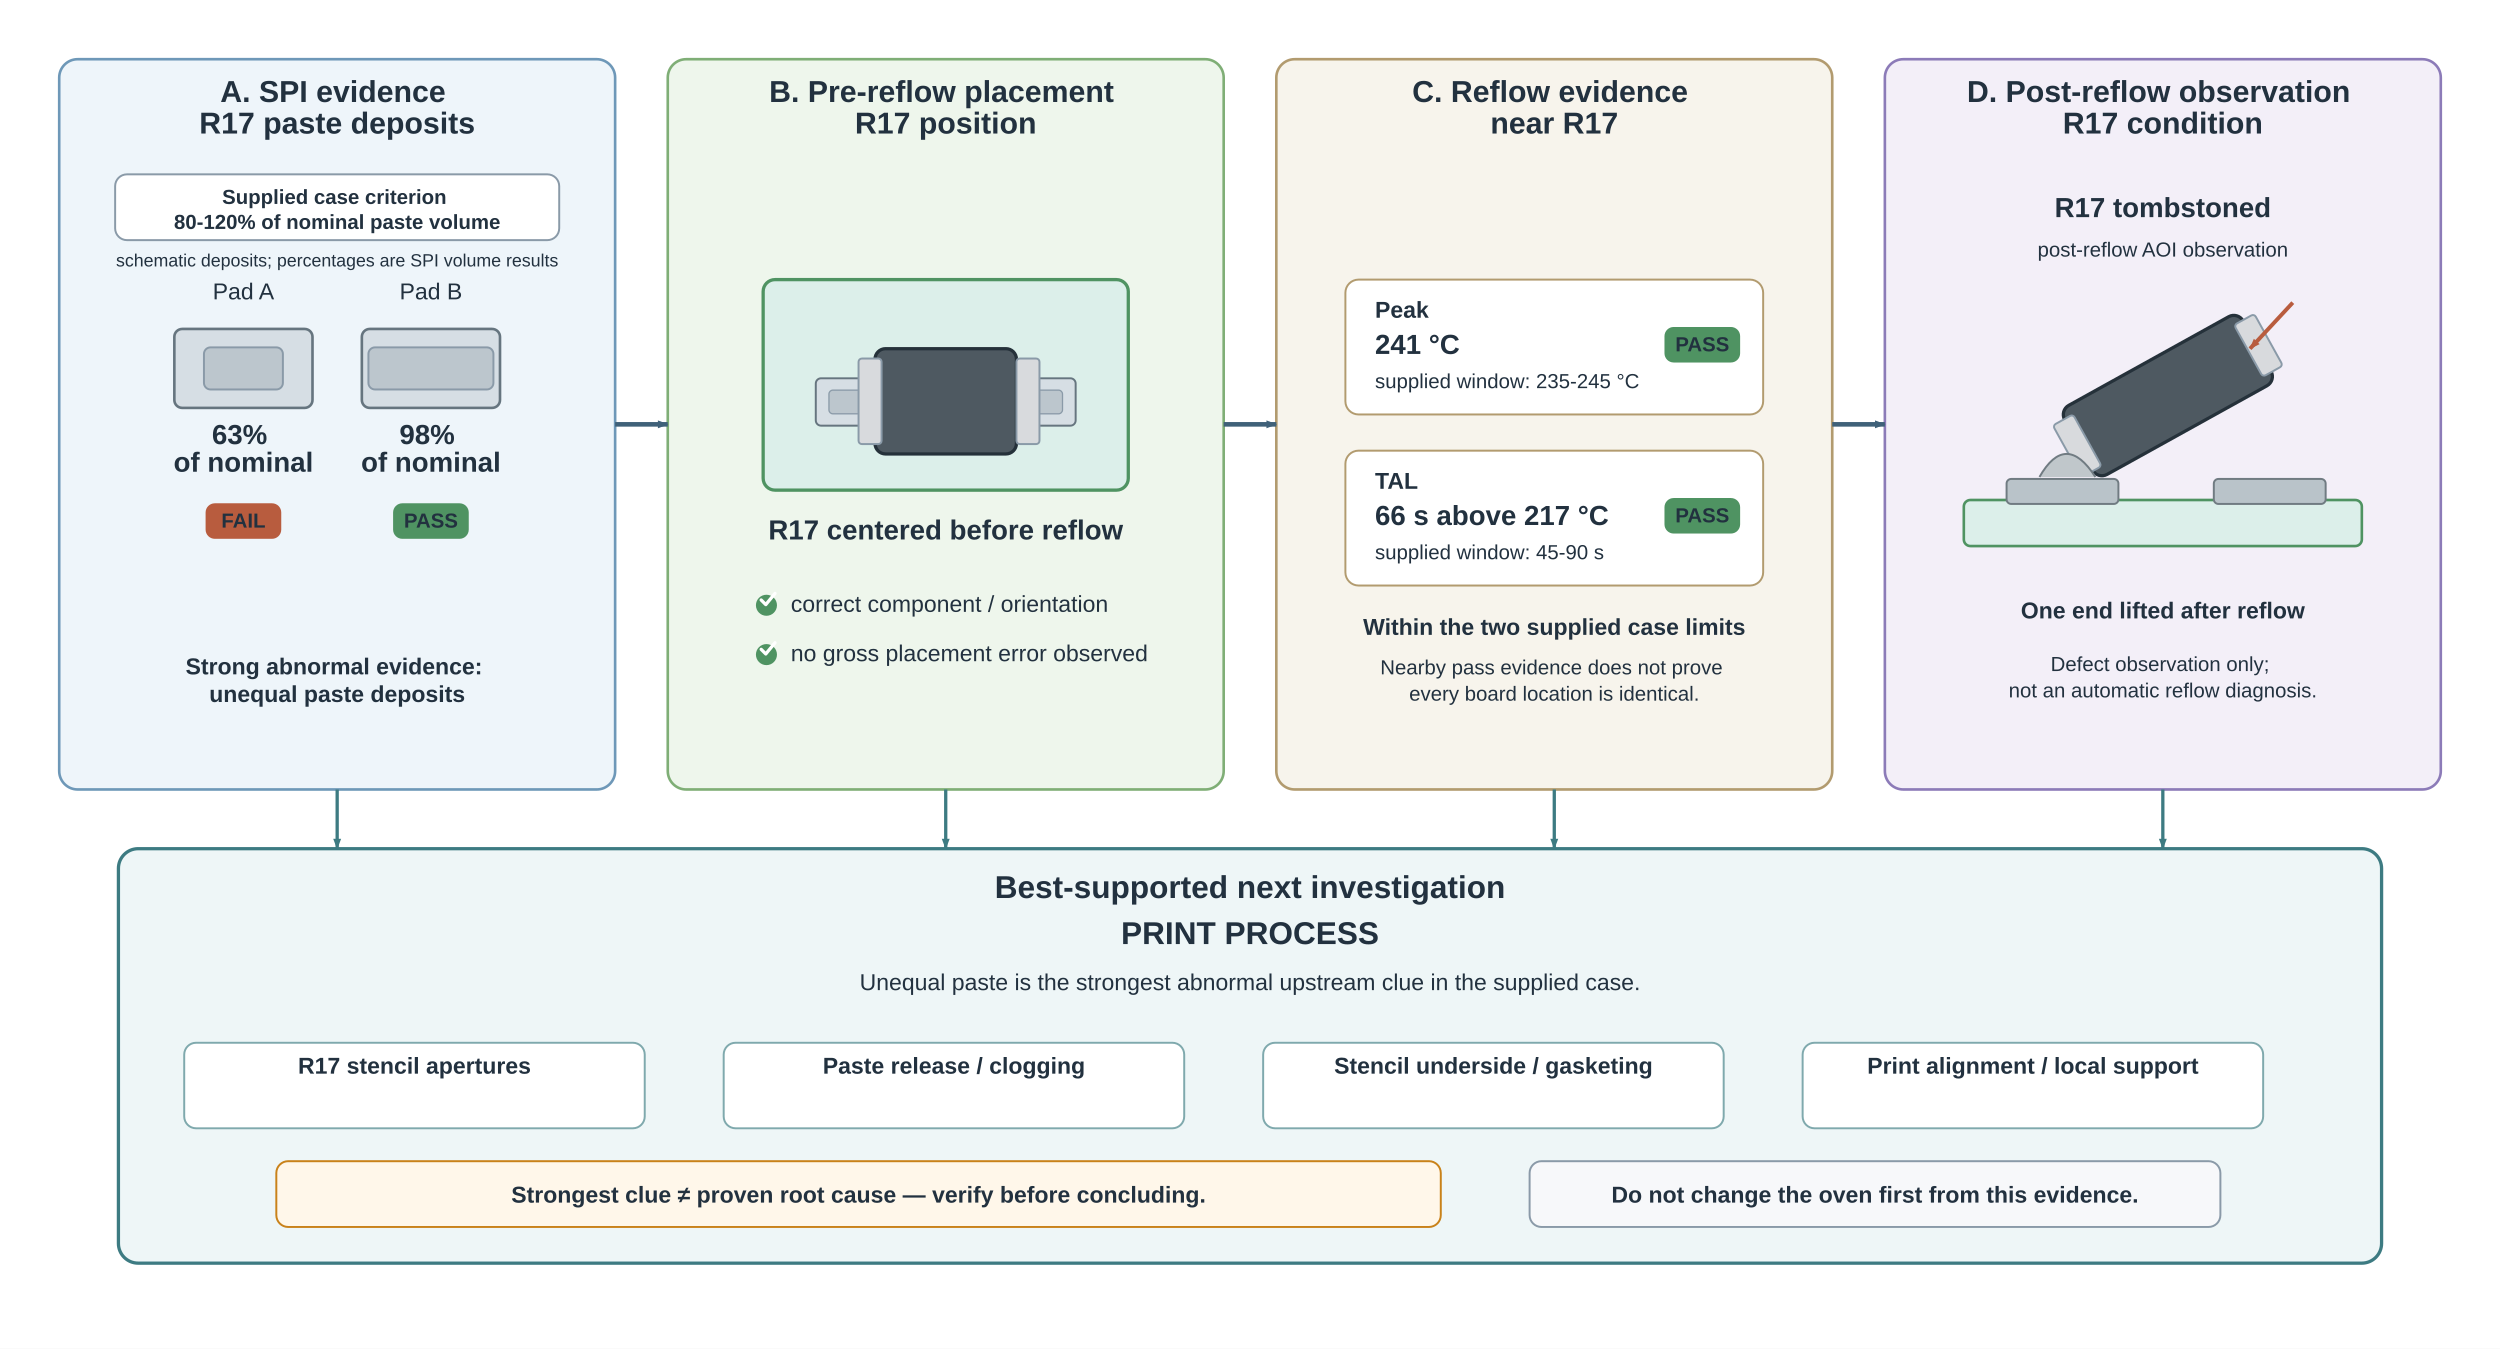
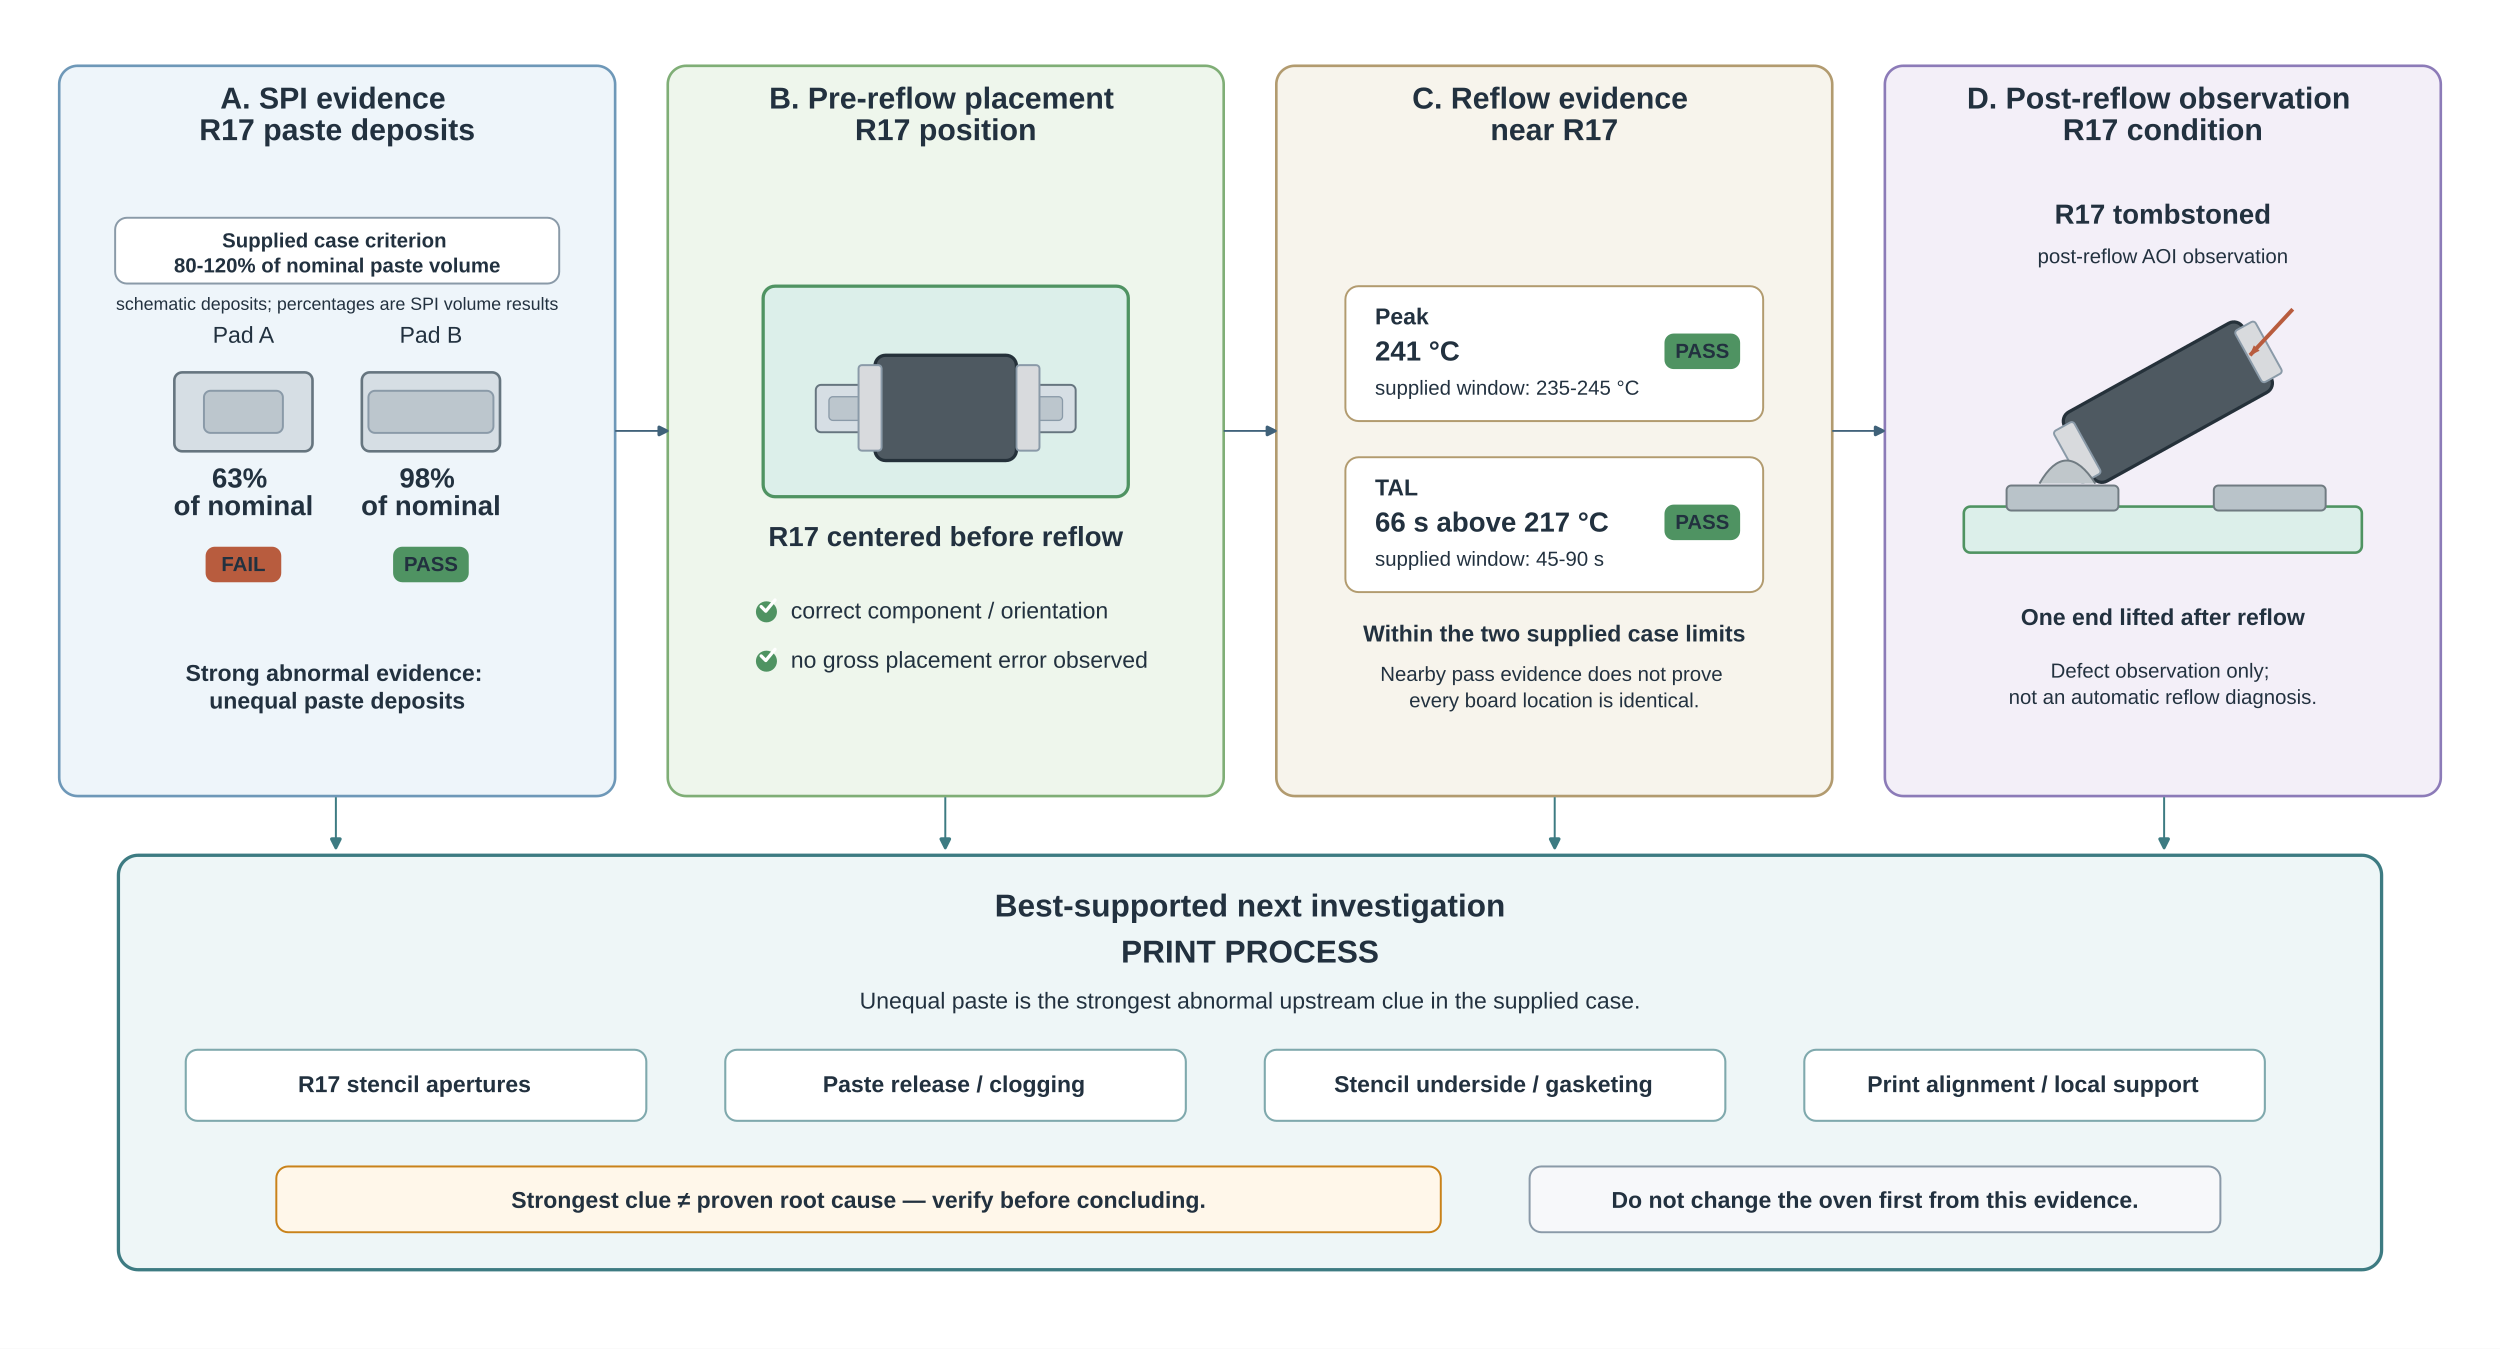
- <svg xmlns="http://www.w3.org/2000/svg" width="3800" height="2050" viewBox="0 0 3800 2050" preserveAspectRatio="xMidYMid meet">
-   <rect x="0" y="0" width="100%" height="100%" fill="#ffffff" />
-   <defs>
+ <svg xmlns="http://www.w3.org/2000/svg" width="3800" height="2050" viewBox="0 0 3800 2050" preserveAspectRatio="xMidYMid meet" version="1.1" id="svg63">
+   <rect x="0" y="0" width="100%" height="100%" fill="#ffffff" id="rect1" />
+   <defs id="defs3">
+     <marker style="overflow:visible" id="RoundedArrow" refX="0" refY="0" orient="auto-start-reverse" markerWidth="1" markerHeight="1" viewBox="0 0 1 1" preserveAspectRatio="xMidYMid">
+       <path transform="scale(0.7)" d="m -0.211,-4.106 6.422,3.211 a 1,1 90 0 1 0,1.789 L -0.211,4.106 A 1.236,1.236 31.717 0 1 -2,3 v -6 a 1.236,1.236 148.283 0 1 1.789,-1.106 z" style="fill:context-stroke;fill-rule:evenodd;stroke:none" id="path8" />
+     </marker>
    <marker id="arrowBlue" markerWidth="18" markerHeight="18" refX="15" refY="6" orient="auto" markerUnits="userSpaceOnUse">
-       <path d="M0,0 L0,12 L16,6 z" fill="#3F6179" />
+       <path d="M0,0 L0,12 L16,6 z" fill="#3F6179" id="path1" />
    </marker>
    <marker id="arrowTeal" markerWidth="18" markerHeight="18" refX="15" refY="6" orient="auto" markerUnits="userSpaceOnUse">
-       <path d="M0,0 L0,12 L16,6 z" fill="#3D7B82" />
+       <path d="M0,0 L0,12 L16,6 z" fill="#3D7B82" id="path2" />
    </marker>
    <marker id="arrowAmber" markerWidth="18" markerHeight="18" refX="15" refY="6" orient="auto" markerUnits="userSpaceOnUse">
-       <path d="M0,0 L0,12 L16,6 z" fill="#B85C3E" />
+       <path d="M0,0 L0,12 L16,6 z" fill="#B85C3E" id="path3" />
    </marker>
-     <style>
+     <style id="style3">
    text{font-family:Arial,Helvetica,sans-serif;fill:#22313F}
    .panelTitle{font-size:46px;font-weight:700}
    .metric{font-size:42px;font-weight:700}
    .body{font-size:35px}
    .small{font-size:31px}
    .tiny{font-size:27px}
    .conclusion{font-size:48px;font-weight:700}
  </style>
  </defs>
-   <rect x="90" y="90" width="845" height="1110" rx="28" fill="#EEF5FA" stroke="#6E98B8" stroke-width="4" />
-   <text x="512.5" y="155" class="panelTitle" text-anchor="middle">
-     <tspan x="512.5" dy="0">A. SPI evidence</tspan>
-     <tspan x="512.5" dy="48">R17 paste deposits</tspan>
+   <rect x="90" y="100" width="845" height="1110" rx="28" fill="#eef5fa" stroke="#6e98b8" stroke-width="4" id="rect3" />
+   <text x="512.5" y="165" class="panelTitle" text-anchor="middle" id="text4">
+     <tspan x="512.5" dy="0" id="tspan3">A. SPI evidence</tspan>
+     <tspan x="512.5" dy="48" id="tspan4">R17 paste deposits</tspan>
  </text>
-   <rect x="1015" y="90" width="845" height="1110" rx="28" fill="#EEF6EC" stroke="#7FAE76" stroke-width="4" />
-   <text x="1437.5" y="155" class="panelTitle" text-anchor="middle">
-     <tspan x="1437.5" dy="0">B. Pre-reflow placement</tspan>
-     <tspan x="1437.5" dy="48">R17 position</tspan>
+   <rect x="1015" y="100" width="845" height="1110" rx="28" fill="#eef6ec" stroke="#7fae76" stroke-width="4" id="rect4" />
+   <text x="1437.5" y="165" class="panelTitle" text-anchor="middle" id="text6">
+     <tspan x="1437.5" dy="0" id="tspan5">B. Pre-reflow placement</tspan>
+     <tspan x="1437.5" dy="48" id="tspan6">R17 position</tspan>
  </text>
-   <rect x="1940" y="90" width="845" height="1110" rx="28" fill="#F7F4EC" stroke="#B29B6F" stroke-width="4" />
-   <text x="2362.5" y="155" class="panelTitle" text-anchor="middle">
-     <tspan x="2362.5" dy="0">C. Reflow evidence</tspan>
-     <tspan x="2362.5" dy="48">near R17</tspan>
+   <rect x="1940" y="100" width="845" height="1110" rx="28" fill="#f7f4ec" stroke="#b29b6f" stroke-width="4" id="rect6" />
+   <text x="2362.5" y="165" class="panelTitle" text-anchor="middle" id="text8">
+     <tspan x="2362.5" dy="0" id="tspan7">C. Reflow evidence</tspan>
+     <tspan x="2362.5" dy="48" id="tspan8">near R17</tspan>
  </text>
-   <rect x="2865" y="90" width="845" height="1110" rx="28" fill="#F3EFF8" stroke="#8C7BB8" stroke-width="4" />
-   <text x="3287.5" y="155" class="panelTitle" text-anchor="middle">
-     <tspan x="3287.5" dy="0">D. Post-reflow observation</tspan>
-     <tspan x="3287.5" dy="48">R17 condition</tspan>
+   <rect x="2865" y="100" width="845" height="1110" rx="28" fill="#f3eff8" stroke="#8c7bb8" stroke-width="4" id="rect8" />
+   <text x="3287.5" y="165" class="panelTitle" text-anchor="middle" id="text10">
+     <tspan x="3287.5" dy="0" id="tspan9">D. Post-reflow observation</tspan>
+     <tspan x="3287.5" dy="48" id="tspan10">R17 condition</tspan>
  </text>
-   <rect x="175" y="265" width="675" height="100" rx="18" fill="#ffffff" stroke="#8A9AA8" stroke-width="3" />
-   <text x="512.5" y="310" class="small" text-anchor="middle" font-weight="700">
-     <tspan x="512.5" dy="0">Supplied case criterion</tspan>
-     <tspan x="512.5" dy="38">80-120% of nominal paste volume</tspan>
+   <rect x="175" y="331" width="675" height="100" rx="18" fill="#ffffff" stroke="#8a9aa8" stroke-width="3" id="rect10" />
+   <text x="512.5" y="376" class="small" text-anchor="middle" font-weight="700" id="text12">
+     <tspan x="512.5" dy="0" id="tspan11">Supplied case criterion</tspan>
+     <tspan x="512.5" dy="38" id="tspan12">80-120% of nominal paste volume</tspan>
  </text>
-   <text x="512.5" y="405" class="tiny" text-anchor="middle" fill="#5D6B78">schematic deposits; percentages are SPI volume results</text>
-   <rect x="265" y="500" width="210" height="120" rx="12" fill="#D6DEE4" stroke="#66757F" stroke-width="4" />
-   <rect x="310.0" y="528" width="120" height="64" rx="10" fill="#BCC6CD" stroke="#8A9AA8" stroke-width="3" />
-   <text x="370" y="455" class="body" text-anchor="middle">
-     <tspan x="370" dy="0">Pad A</tspan>
+   <text x="512.5" y="471" class="tiny" text-anchor="middle" fill="#5D6B78" id="text13">schematic deposits; percentages are SPI volume results</text>
+   <rect x="265" y="566" width="210" height="120" rx="12" fill="#d6dee4" stroke="#66757f" stroke-width="4" id="rect13" />
+   <rect x="310" y="594" width="120" height="64" rx="10" fill="#bcc6cd" stroke="#8a9aa8" stroke-width="3" id="rect14" />
+   <text x="370" y="521" class="body" text-anchor="middle" id="text14">
+     <tspan x="370" dy="0" id="tspan14">Pad A</tspan>
  </text>
-   <text x="370" y="675" class="metric" text-anchor="middle">
-     <tspan x="370" dy="0">63%</tspan>
-     <tspan x="370" dy="42">of nominal</tspan>
+   <text x="370" y="741" class="metric" text-anchor="middle" id="text16">
+     <tspan x="370" dy="0" id="tspan15">63%</tspan>
+     <tspan x="370" dy="42" id="tspan16">of nominal</tspan>
  </text>
-   <rect x="312.5" y="765" width="115" height="54" rx="14" fill="#B85C3E" />
-   <text x="370.0" y="802" class="small" text-anchor="middle" fill="#ffffff" font-weight="700">FAIL</text>
-   <rect x="550" y="500" width="210" height="120" rx="12" fill="#D6DEE4" stroke="#66757F" stroke-width="4" />
-   <rect x="560.0" y="528" width="190" height="64" rx="10" fill="#BCC6CD" stroke="#8A9AA8" stroke-width="3" />
-   <text x="655" y="455" class="body" text-anchor="middle">
-     <tspan x="655" dy="0">Pad B</tspan>
+   <rect x="312.5" y="831" width="115" height="54" rx="14" fill="#b85c3e" id="rect16" />
+   <text x="370" y="868" class="small" text-anchor="middle" fill="#ffffff" font-weight="700" id="text17">FAIL</text>
+   <rect x="550" y="566" width="210" height="120" rx="12" fill="#d6dee4" stroke="#66757f" stroke-width="4" id="rect17" />
+   <rect x="560" y="594" width="190" height="64" rx="10" fill="#bcc6cd" stroke="#8a9aa8" stroke-width="3" id="rect18" />
+   <text x="655" y="521" class="body" text-anchor="middle" id="text18">
+     <tspan x="655" dy="0" id="tspan18">Pad B</tspan>
  </text>
-   <text x="655" y="675" class="metric" text-anchor="middle">
-     <tspan x="655" dy="0">98%</tspan>
-     <tspan x="655" dy="42">of nominal</tspan>
+   <text x="655" y="741" class="metric" text-anchor="middle" id="text20">
+     <tspan x="655" dy="0" id="tspan19">98%</tspan>
+     <tspan x="655" dy="42" id="tspan20">of nominal</tspan>
  </text>
-   <rect x="597.5" y="765" width="115" height="54" rx="14" fill="#4F9362" />
-   <text x="655.0" y="802" class="small" text-anchor="middle" fill="#ffffff" font-weight="700">PASS</text>
-   <text x="512.5" y="1025" class="body" text-anchor="middle" fill="#7B4A2D" font-weight="700">
-     <tspan x="512.5" dy="0">Strong abnormal evidence:</tspan>
-     <tspan x="512.5" dy="42">unequal paste deposits</tspan>
+   <rect x="597.5" y="831" width="115" height="54" rx="14" fill="#4f9362" id="rect20" />
+   <text x="655" y="868" class="small" text-anchor="middle" fill="#ffffff" font-weight="700" id="text21">PASS</text>
+   <text x="512.5" y="1035" class="body" text-anchor="middle" fill="#7B4A2D" font-weight="700" id="text22">
+     <tspan x="512.5" dy="0" id="tspan21">Strong abnormal evidence:</tspan>
+     <tspan x="512.5" dy="42" id="tspan22">unequal paste deposits</tspan>
  </text>
-   <rect x="1160" y="425" width="555" height="320" rx="18" fill="#DCEFEA" stroke="#4F9362" stroke-width="5" />
-   <rect x="1240" y="575" width="180" height="72" rx="8" fill="#D6DEE4" stroke="#66757F" stroke-width="3" />
-   <rect x="1260" y="593" width="140" height="36" rx="6" fill="#BCC6CD" stroke="#8A9AA8" stroke-width="2" />
-   <rect x="1455" y="575" width="180" height="72" rx="8" fill="#D6DEE4" stroke="#66757F" stroke-width="3" />
-   <rect x="1475" y="593" width="140" height="36" rx="6" fill="#BCC6CD" stroke="#8A9AA8" stroke-width="2" />
-   <rect x="1330" y="530" width="215" height="160" rx="16" fill="#4E5961" stroke="#25313A" stroke-width="5" />
-   <rect x="1305" y="545" width="35" height="130" rx="5" fill="#D8DADD" stroke="#8A9AA8" stroke-width="3" />
-   <rect x="1545" y="545" width="35" height="130" rx="5" fill="#D8DADD" stroke="#8A9AA8" stroke-width="3" />
-   <text x="1437.5" y="820" class="metric" text-anchor="middle">
-     <tspan x="1437.5" dy="0">R17 centered before reflow</tspan>
+   <rect x="1160" y="435" width="555" height="320" rx="18" fill="#dcefea" stroke="#4f9362" stroke-width="5" id="rect22" />
+   <rect x="1240" y="585" width="180" height="72" rx="8" fill="#d6dee4" stroke="#66757f" stroke-width="3" id="rect23" />
+   <rect x="1260" y="603" width="140" height="36" rx="6" fill="#bcc6cd" stroke="#8a9aa8" stroke-width="2" id="rect24" />
+   <rect x="1455" y="585" width="180" height="72" rx="8" fill="#d6dee4" stroke="#66757f" stroke-width="3" id="rect25" />
+   <rect x="1475" y="603" width="140" height="36" rx="6" fill="#bcc6cd" stroke="#8a9aa8" stroke-width="2" id="rect26" />
+   <rect x="1330" y="540" width="215" height="160" rx="16" fill="#4e5961" stroke="#25313a" stroke-width="5" id="rect27" />
+   <rect x="1305" y="555" width="35" height="130" rx="5" fill="#d8dadd" stroke="#8a9aa8" stroke-width="3" id="rect28" />
+   <rect x="1545" y="555" width="35" height="130" rx="5" fill="#d8dadd" stroke="#8a9aa8" stroke-width="3" id="rect29" />
+   <text x="1437.5" y="830" class="metric" text-anchor="middle" id="text29">
+     <tspan x="1437.5" dy="0" id="tspan29">R17 centered before reflow</tspan>
  </text>
-   <circle cx="1165" cy="920" r="16" fill="#4F9362" />
-   <path d="M 1157 912 l 7 7 l 14 -17" fill="none" stroke="#ffffff" stroke-width="5" stroke-linecap="round" stroke-linejoin="round" />
-   <text x="1202" y="930" class="body" text-anchor="start">correct component / orientation</text>
-   <circle cx="1165" cy="995" r="16" fill="#4F9362" />
-   <path d="M 1157 987 l 7 7 l 14 -17" fill="none" stroke="#ffffff" stroke-width="5" stroke-linecap="round" stroke-linejoin="round" />
-   <text x="1202" y="1005" class="body" text-anchor="start">no gross placement error observed</text>
-   <rect x="2045" y="425" width="635" height="205" rx="20" fill="#ffffff" stroke="#B29B6F" stroke-width="3" />
-   <text x="2090" y="483" class="body" text-anchor="start" font-weight="700">Peak</text>
-   <text x="2090" y="538" class="metric" text-anchor="start">241 °C</text>
-   <text x="2090" y="590" class="small" text-anchor="start">supplied window: 235-245 °C</text>
-   <rect x="2530" y="497" width="115" height="54" rx="14" fill="#4F9362" />
-   <text x="2587.5" y="534" class="small" text-anchor="middle" fill="#ffffff" font-weight="700">PASS</text>
-   <rect x="2045" y="685" width="635" height="205" rx="20" fill="#ffffff" stroke="#B29B6F" stroke-width="3" />
-   <text x="2090" y="743" class="body" text-anchor="start" font-weight="700">TAL</text>
-   <text x="2090" y="798" class="metric" text-anchor="start">66 s above 217 °C</text>
-   <text x="2090" y="850" class="small" text-anchor="start">supplied window: 45-90 s</text>
-   <rect x="2530" y="757" width="115" height="54" rx="14" fill="#4F9362" />
-   <text x="2587.5" y="794" class="small" text-anchor="middle" fill="#ffffff" font-weight="700">PASS</text>
-   <text x="2362.5" y="965" class="body" text-anchor="middle" font-weight="700">
-     <tspan x="2362.5" dy="0">Within the two supplied case limits</tspan>
+   <circle cx="1165" cy="930" r="16" fill="#4f9362" id="circle29" />
+   <path d="m 1157,922 7,7 14,-17" fill="none" stroke="#ffffff" stroke-width="5" stroke-linecap="round" stroke-linejoin="round" id="path29" />
+   <text x="1202" y="940" class="body" text-anchor="start" id="text30">correct component / orientation</text>
+   <circle cx="1165" cy="1005" r="16" fill="#4f9362" id="circle30" />
+   <path d="m 1157,997 7,7 14,-17" fill="none" stroke="#ffffff" stroke-width="5" stroke-linecap="round" stroke-linejoin="round" id="path30" />
+   <text x="1202" y="1015" class="body" text-anchor="start" id="text31">no gross placement error observed</text>
+   <rect x="2045" y="435" width="635" height="205" rx="20" fill="#ffffff" stroke="#b29b6f" stroke-width="3" id="rect31" />
+   <text x="2090" y="493" class="body" text-anchor="start" font-weight="700" id="text32">Peak</text>
+   <text x="2090" y="548" class="metric" text-anchor="start" id="text33">241 °C</text>
+   <text x="2090" y="600" class="small" text-anchor="start" id="text34">supplied window: 235-245 °C</text>
+   <rect x="2530" y="507" width="115" height="54" rx="14" fill="#4f9362" id="rect34" />
+   <text x="2587.5" y="544" class="small" text-anchor="middle" fill="#ffffff" font-weight="700" id="text35">PASS</text>
+   <rect x="2045" y="695" width="635" height="205" rx="20" fill="#ffffff" stroke="#b29b6f" stroke-width="3" id="rect35" />
+   <text x="2090" y="753" class="body" text-anchor="start" font-weight="700" id="text36">TAL</text>
+   <text x="2090" y="808" class="metric" text-anchor="start" id="text37">66 s above 217 °C</text>
+   <text x="2090" y="860" class="small" text-anchor="start" id="text38">supplied window: 45-90 s</text>
+   <rect x="2530" y="767" width="115" height="54" rx="14" fill="#4f9362" id="rect38" />
+   <text x="2587.5" y="804" class="small" text-anchor="middle" fill="#ffffff" font-weight="700" id="text39">PASS</text>
+   <text x="2362.5" y="975" class="body" text-anchor="middle" font-weight="700" id="text40">
+     <tspan x="2362.5" dy="0" id="tspan39">Within the two supplied case limits</tspan>
  </text>
-   <text x="2362.5" y="1025" class="small" text-anchor="middle" fill="#5D6B78">
-     <tspan x="2362.5" dy="0">Nearby pass evidence does not prove</tspan>
-     <tspan x="2362.5" dy="40">every board location is identical.</tspan>
+   <text x="2362.5" y="1035" class="small" text-anchor="middle" fill="#5D6B78" id="text41">
+     <tspan x="2362.5" dy="0" id="tspan40">Nearby pass evidence does not prove</tspan>
+     <tspan x="2362.5" dy="40" id="tspan41">every board location is identical.</tspan>
  </text>
-   <rect x="2985" y="760" width="605" height="70" rx="10" fill="#DCEFEA" stroke="#4F9362" stroke-width="4" />
-   <rect x="3050" y="728" width="170" height="38" rx="7" fill="#B9C3C9" stroke="#707B82" stroke-width="3" />
-   <rect x="3365" y="728" width="170" height="38" rx="7" fill="#B9C3C9" stroke="#707B82" stroke-width="3" />
-   <g transform="rotate(-29 3300 610)">
-     <rect x="3145" y="540" width="310" height="120" rx="16" fill="#4E5961" stroke="#25313A" stroke-width="5" />
-     <rect x="3125" y="555" width="35" height="90" rx="5" fill="#D8DADD" stroke="#8A9AA8" stroke-width="3" />
-     <rect x="3440" y="555" width="35" height="90" rx="5" fill="#D8DADD" stroke="#8A9AA8" stroke-width="3" />
+   <rect x="2985" y="770" width="605" height="70" rx="10" fill="#dcefea" stroke="#4f9362" stroke-width="4" id="rect41" />
+   <rect x="3050" y="738" width="170" height="38" rx="7" fill="#b9c3c9" stroke="#707b82" stroke-width="3" id="rect42" />
+   <rect x="3365" y="738" width="170" height="38" rx="7" fill="#b9c3c9" stroke="#707b82" stroke-width="3" id="rect43" />
+   <g transform="rotate(-29,3319.334,615)" id="g46">
+     <rect x="3145" y="540" width="310" height="120" rx="16" fill="#4e5961" stroke="#25313a" stroke-width="5" id="rect44" />
+     <rect x="3125" y="555" width="35" height="90" rx="5" fill="#d8dadd" stroke="#8a9aa8" stroke-width="3" id="rect45" />
+     <rect x="3440" y="555" width="35" height="90" rx="5" fill="#d8dadd" stroke="#8a9aa8" stroke-width="3" id="rect46" />
  </g>
-   <path d="M 3100 725 Q 3140 655 3185 725" fill="#C0C7CB" stroke="#707B82" stroke-width="3" />
-   <line x1="3485" y1="460" x2="3420" y2="530" stroke="#B85C3E" stroke-width="6" marker-end="url(#arrowAmber)" />
-   <text x="3287.5" y="330" class="metric" text-anchor="middle" fill="#7B3E2D">
-     <tspan x="3287.5" dy="0">R17 tombstoned</tspan>
+   <path d="m 3100,735 q 40,-70 85,0" fill="#c0c7cb" stroke="#707b82" stroke-width="3" id="path46" />
+   <line x1="3485" y1="470" x2="3420" y2="540" stroke="#b85c3e" stroke-width="6" marker-end="url(#arrowAmber)" id="line46" />
+   <text x="3287.5" y="340" class="metric" text-anchor="middle" fill="#7B3E2D" id="text46">
+     <tspan x="3287.5" dy="0" id="tspan46">R17 tombstoned</tspan>
  </text>
-   <text x="3287.5" y="390" class="small" text-anchor="middle" fill="#5D6B78">
-     <tspan x="3287.5" dy="0">post-reflow AOI observation</tspan>
+   <text x="3287.5" y="400" class="small" text-anchor="middle" fill="#5D6B78" id="text47">
+     <tspan x="3287.5" dy="0" id="tspan47">post-reflow AOI observation</tspan>
  </text>
-   <text x="3287.5" y="940" class="body" text-anchor="middle" font-weight="700">
-     <tspan x="3287.5" dy="0">One end lifted after reflow</tspan>
+   <text x="3287.5" y="950" class="body" text-anchor="middle" font-weight="700" id="text48">
+     <tspan x="3287.5" dy="0" id="tspan48">One end lifted after reflow</tspan>
  </text>
-   <text x="3287.5" y="1020" class="small" text-anchor="middle" fill="#5D6B78">
-     <tspan x="3287.5" dy="0">Defect observation only;</tspan>
-     <tspan x="3287.5" dy="40">not an automatic reflow diagnosis.</tspan>
+   <text x="3287.5" y="1030" class="small" text-anchor="middle" fill="#5D6B78" id="text50">
+     <tspan x="3287.5" dy="0" id="tspan49">Defect observation only;</tspan>
+     <tspan x="3287.5" dy="40" id="tspan50">not an automatic reflow diagnosis.</tspan>
  </text>
-   <line x1="935" y1="645" x2="1015" y2="645" stroke="#3F6179" stroke-width="7" marker-end="url(#arrowBlue)" />
-   <line x1="1860" y1="645" x2="1940" y2="645" stroke="#3F6179" stroke-width="7" marker-end="url(#arrowBlue)" />
-   <line x1="2785" y1="645" x2="2865" y2="645" stroke="#3F6179" stroke-width="7" marker-end="url(#arrowBlue)" />
-   <rect x="180" y="1290" width="3440" height="630" rx="30" fill="#EEF6F7" stroke="#3D7B82" stroke-width="5" />
-   <text x="1900" y="1365" class="conclusion" text-anchor="middle" fill="#245A60">
-     <tspan x="1900" dy="0">Best-supported next investigation</tspan>
+   <line x1="935" y1="655" x2="1003.198" y2="655" stroke="#3f6179" stroke-width="7" marker-end="url(#arrowBlue)" id="line50" style="stroke-width:2.77;stroke-dasharray:none;marker-end:url(#RoundedArrow)" />
+   <line x1="1860" y1="655" x2="1927.608" y2="655" stroke="#3f6179" stroke-width="7" marker-end="url(#arrowBlue)" id="line51" style="stroke-width:2.758;stroke-dasharray:none;marker-end:url(#RoundedArrow)" />
+   <line x1="2785" y1="655" x2="2852.018" y2="655" stroke="#3f6179" stroke-width="7" marker-end="url(#arrowBlue)" id="line52" style="stroke-width:2.746;stroke-dasharray:none;marker-end:url(#RoundedArrow)" />
+   <rect x="180" y="1300" width="3440" height="630" rx="30" fill="#eef6f7" stroke="#3d7b82" stroke-width="5" id="rect52" />
+   <text x="1900" y="1393" class="conclusion" text-anchor="middle" fill="#245A60" id="text52">
+     <tspan x="1900" dy="0" id="tspan52">Best-supported next investigation</tspan>
  </text>
-   <text x="1900" y="1435" class="conclusion" text-anchor="middle" fill="#245A60">
-     <tspan x="1900" dy="0">PRINT PROCESS</tspan>
+   <text x="1900" y="1463" class="conclusion" text-anchor="middle" fill="#245A60" id="text53">
+     <tspan x="1900" dy="0" id="tspan53">PRINT PROCESS</tspan>
  </text>
-   <text x="1900" y="1505" class="body" text-anchor="middle" fill="#4D6265">
-     <tspan x="1900" dy="0">Unequal paste is the strongest abnormal upstream clue in the supplied case.</tspan>
+   <text x="1900" y="1533" class="body" text-anchor="middle" fill="#4D6265" id="text54">
+     <tspan x="1900" dy="0" id="tspan54">Unequal paste is the strongest abnormal upstream clue in the supplied case.</tspan>
  </text>
-   <rect x="280" y="1585" width="700" height="130" rx="18" fill="#ffffff" stroke="#7FA9AD" stroke-width="3" />
-   <text x="630" y="1632" class="body" text-anchor="middle" font-weight="700">
-     <tspan x="630" dy="0">R17 stencil apertures</tspan>
+   <rect x="282.345" y="1595.633" width="700.053" height="108.063" rx="18.001" fill="#ffffff" stroke="#7fa9ad" stroke-width="3.184" id="rect54" />
+   <text x="630" y="1660" class="body" text-anchor="middle" font-weight="700" id="text55">
+     <tspan x="630" dy="0" id="tspan55">R17 stencil apertures</tspan>
  </text>
-   <rect x="1100" y="1585" width="700" height="130" rx="18" fill="#ffffff" stroke="#7FA9AD" stroke-width="3" />
-   <text x="1450" y="1632" class="body" text-anchor="middle" font-weight="700">
-     <tspan x="1450" dy="0">Paste release / clogging</tspan>
+   <rect x="1102.407" y="1595.633" width="700.053" height="108.063" rx="18.001" fill="#ffffff" stroke="#7fa9ad" stroke-width="3.184" id="rect55" />
+   <text x="1450" y="1660" class="body" text-anchor="middle" font-weight="700" id="text56">
+     <tspan x="1450" dy="0" id="tspan56">Paste release / clogging</tspan>
  </text>
-   <rect x="1920" y="1585" width="700" height="130" rx="18" fill="#ffffff" stroke="#7FA9AD" stroke-width="3" />
-   <text x="2270" y="1632" class="body" text-anchor="middle" font-weight="700">
-     <tspan x="2270" dy="0">Stencil underside / gasketing</tspan>
+   <rect x="1922.468" y="1595.633" width="700.053" height="108.063" rx="18.001" fill="#ffffff" stroke="#7fa9ad" stroke-width="3.184" id="rect56" />
+   <text x="2270" y="1660" class="body" text-anchor="middle" font-weight="700" id="text57">
+     <tspan x="2270" dy="0" id="tspan57">Stencil underside / gasketing</tspan>
  </text>
-   <rect x="2740" y="1585" width="700" height="130" rx="18" fill="#ffffff" stroke="#7FA9AD" stroke-width="3" />
-   <text x="3090" y="1632" class="body" text-anchor="middle" font-weight="700">
-     <tspan x="3090" dy="0">Print alignment / local support</tspan>
+   <rect x="2742.53" y="1595.633" width="700.053" height="108.063" rx="18.001" fill="#ffffff" stroke="#7fa9ad" stroke-width="3.184" id="rect57" />
+   <text x="3090" y="1660" class="body" text-anchor="middle" font-weight="700" id="text58">
+     <tspan x="3090" dy="0" id="tspan58">Print alignment / local support</tspan>
  </text>
-   <rect x="420" y="1765" width="1770" height="100" rx="18" fill="#FFF7EA" stroke="#C9821A" stroke-width="3" />
-   <text x="1305" y="1828" class="body" text-anchor="middle" fill="#8B5D20" font-weight="700">
-     <tspan x="1305" dy="0">Strongest clue ≠ proven root cause — verify before concluding.</tspan>
+   <rect x="420" y="1773" width="1770" height="100" rx="18" fill="#fff7ea" stroke="#c9821a" stroke-width="3" id="rect58" />
+   <text x="1305" y="1836" class="body" text-anchor="middle" fill="#8B5D20" font-weight="700" id="text59">
+     <tspan x="1305" dy="0" id="tspan59">Strongest clue ≠ proven root cause — verify before concluding.</tspan>
  </text>
-   <rect x="2325" y="1765" width="1050" height="100" rx="18" fill="#F7F8FA" stroke="#8A9AA8" stroke-width="3" />
-   <text x="2850" y="1828" class="body" text-anchor="middle" fill="#5D6B78" font-weight="700">
-     <tspan x="2850" dy="0">Do not change the oven first from this evidence.</tspan>
+   <rect x="2325" y="1773" width="1050" height="100" rx="18" fill="#f7f8fa" stroke="#8a9aa8" stroke-width="3" id="rect59" />
+   <text x="2850" y="1836" class="body" text-anchor="middle" fill="#5D6B78" font-weight="700" id="text60">
+     <tspan x="2850" dy="0" id="tspan60">Do not change the oven first from this evidence.</tspan>
  </text>
-   <line x1="512.5" y1="1200" x2="512.5" y2="1290" stroke="#3D7B82" stroke-width="5" marker-end="url(#arrowTeal)" />
-   <line x1="1437.5" y1="1200" x2="1437.5" y2="1290" stroke="#3D7B82" stroke-width="5" marker-end="url(#arrowTeal)" />
-   <line x1="2362.5" y1="1200" x2="2362.5" y2="1290" stroke="#3D7B82" stroke-width="5" marker-end="url(#arrowTeal)" />
-   <line x1="3287.5" y1="1200" x2="3287.5" y2="1290" stroke="#3D7B82" stroke-width="5" marker-end="url(#arrowTeal)" />
+   <line x1="510.538" y1="1211.687" x2="510.538" y2="1276.879" stroke="#3d7b82" stroke-width="5" marker-end="url(#arrowTeal)" id="line60" style="stroke-width:3;stroke-dasharray:none;marker-end:url(#RoundedArrow)" />
+   <line x1="1436.846" y1="1211.687" x2="1436.846" y2="1276.879" stroke="#3d7b82" stroke-width="5" marker-end="url(#arrowTeal)" id="line61" style="stroke-width:3;stroke-dasharray:none;marker-end:url(#RoundedArrow)" />
+   <line x1="2363.154" y1="1211.687" x2="2363.154" y2="1276.879" stroke="#3d7b82" stroke-width="5" marker-end="url(#arrowTeal)" id="line62" style="stroke-width:3;stroke-dasharray:none;marker-end:url(#RoundedArrow)" />
+   <line x1="3289.462" y1="1211.687" x2="3289.462" y2="1276.879" stroke="#3d7b82" stroke-width="5" marker-end="url(#arrowTeal)" id="line63" style="stroke-width:3;stroke-dasharray:none;marker-end:url(#RoundedArrow)" />
</svg>
